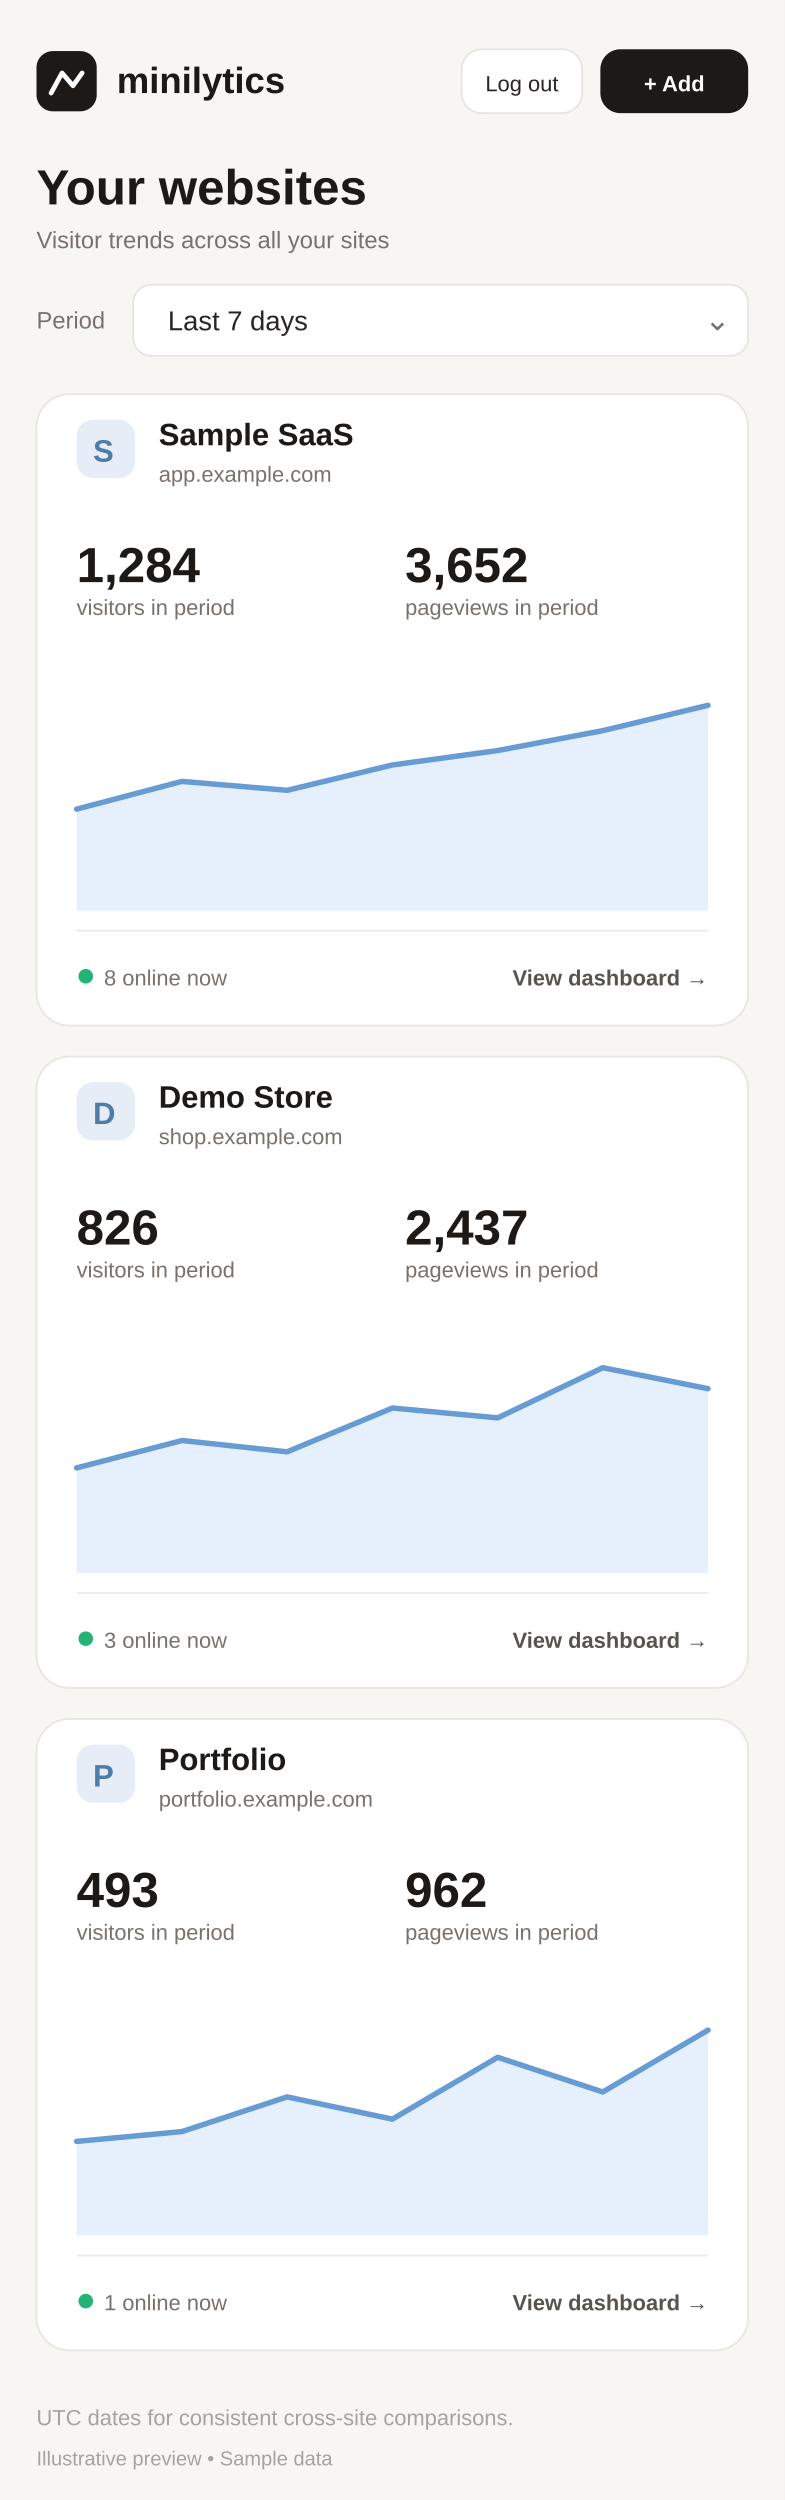
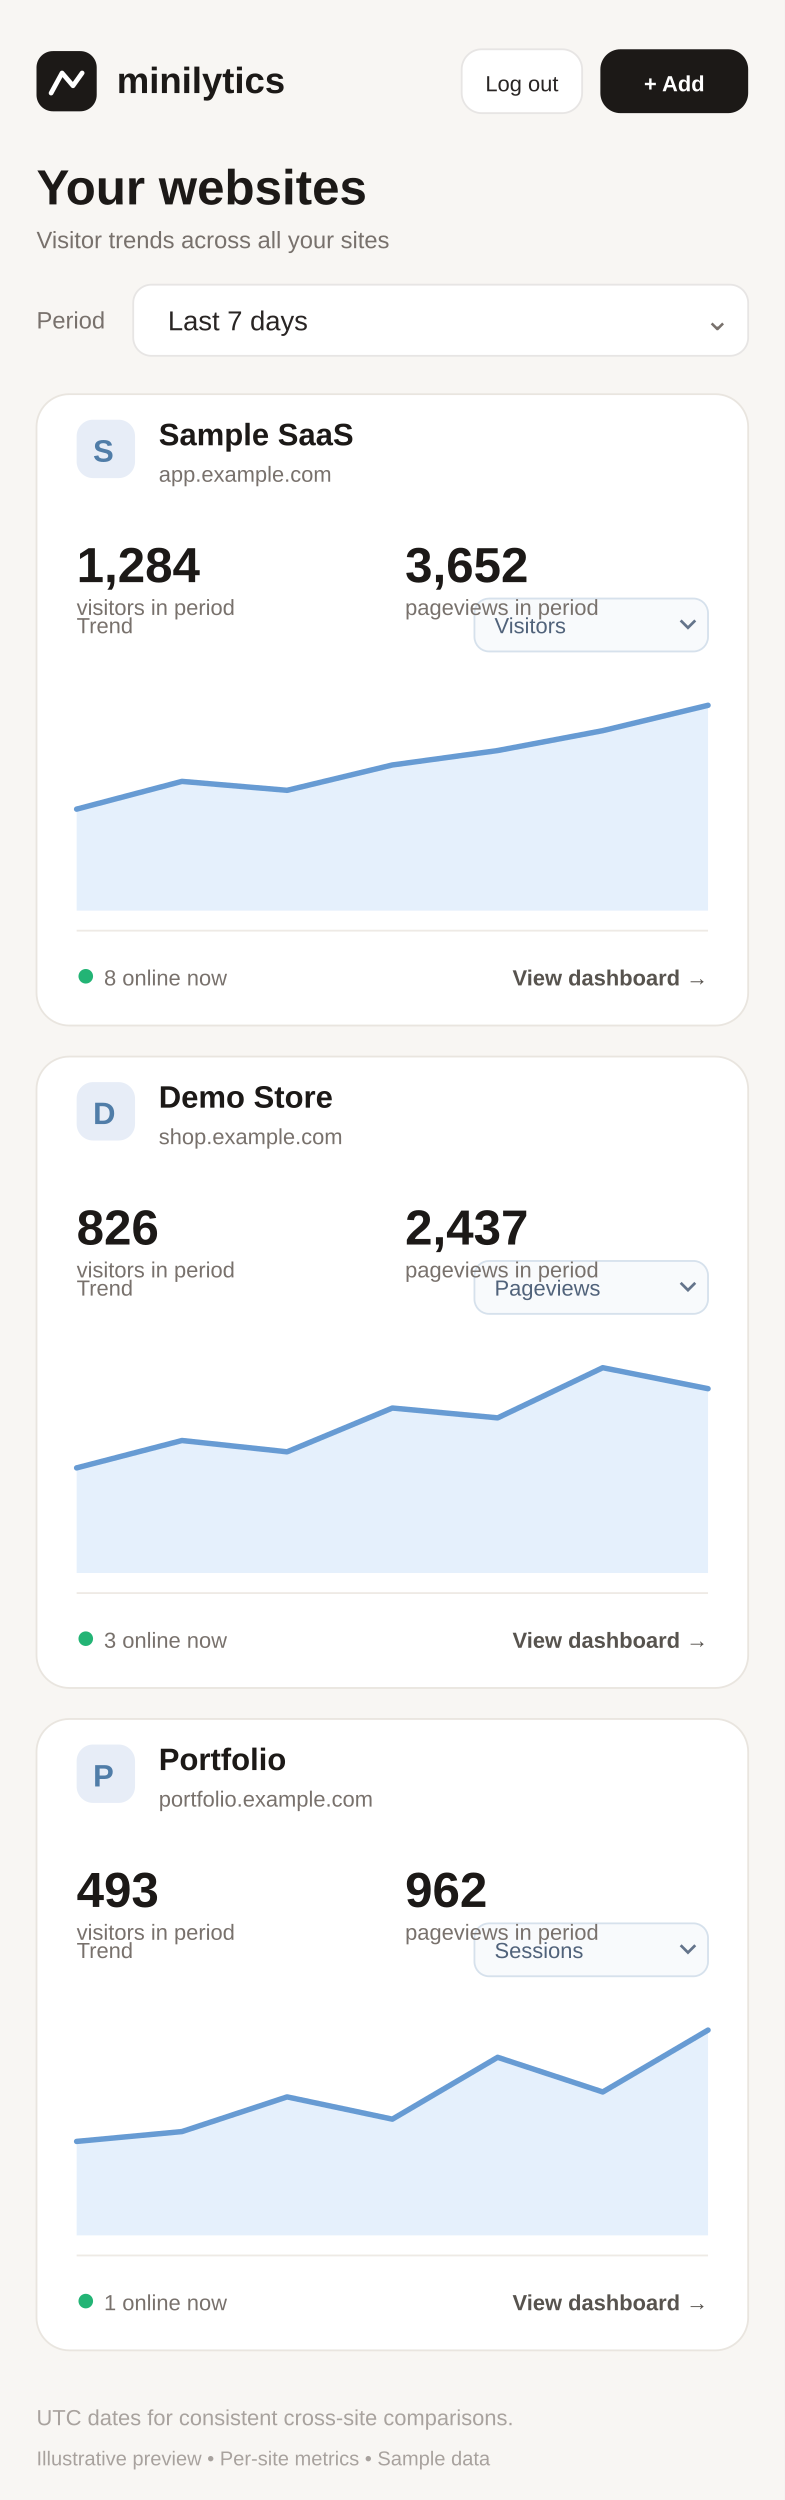
<svg xmlns="http://www.w3.org/2000/svg" width="430" height="1370" viewBox="0 0 430 1370">
  <rect x="0" y="0" width="430" height="1370" rx="0" fill="#f8f6f3" stroke="none" />
  <rect x="20" y="28" width="33" height="33" rx="9" fill="#1c1917" stroke="none" />
  <path d="M28 51 l6 -11 6 7 5 -7" fill="none" stroke="#fff" stroke-width="2.6" stroke-linecap="round" stroke-linejoin="round" />
  <text x="64" y="51" font-family="Arial, Helvetica, sans-serif" font-size="20" fill="#1c1917" font-weight="700">minilytics</text>
  <rect x="253" y="27" width="66" height="35" rx="11" fill="#fff" stroke="#e7e5e4" />
  <text x="286" y="50" font-family="Arial, Helvetica, sans-serif" font-size="12" fill="#292524" font-weight="500" text-anchor="middle">Log out</text>
  <rect x="329" y="27" width="81" height="35" rx="11" fill="#1c1917" stroke="none" />
  <text x="369.5" y="50" font-family="Arial, Helvetica, sans-serif" font-size="12" fill="#fff" font-weight="600" text-anchor="middle">+ Add</text>
  <text x="20" y="112" font-family="Arial, Helvetica, sans-serif" font-size="27" fill="#1c1917" font-weight="700">Your websites</text>
  <text x="20" y="136" font-family="Arial, Helvetica, sans-serif" font-size="13" fill="#78716c" font-weight="400">Visitor trends across all your sites</text>
  <text x="20" y="180" font-family="Arial, Helvetica, sans-serif" font-size="13" fill="#78716c" font-weight="400">Period</text>
  <rect x="73" y="156" width="337" height="39" rx="10" fill="#ffffff" stroke="#e7e5e4" />
  <text x="92" y="181" font-family="Arial, Helvetica, sans-serif" font-size="15" fill="#292524" font-weight="500">Last 7 days</text>
  <text x="386" y="181" font-family="Arial, Helvetica, sans-serif" font-size="17" fill="#78716c" font-weight="400">⌄</text>
  <rect x="20" y="216" width="390" height="346" rx="18" fill="#ffffff" stroke="#e9e5df" />
+   <rect x="260" y="328" width="128" height="29" rx="8" fill="#f8fafc" stroke="#d6e1ec" />
+   <text x="271" y="347" font-family="Arial, Helvetica, sans-serif" font-size="12" fill="#50627a">Visitors</text>
+   <path d="M373 340 l4 4 4 -4" fill="none" stroke="#64748b" stroke-width="1.5" />
+   <text x="42" y="347" font-family="Arial, Helvetica, sans-serif" font-size="12" fill="#78716c">Trend</text>
  <rect x="42" y="230" width="32" height="32" rx="9" fill="#e7edf7" stroke="none" />
  <text x="51" y="253" font-family="Arial, Helvetica, sans-serif" font-size="17" fill="#507da8" font-weight="700">S</text>
  <text x="87" y="244" font-family="Arial, Helvetica, sans-serif" font-size="17" fill="#1c1917" font-weight="700">Sample SaaS</text>
  <text x="87" y="264" font-family="Arial, Helvetica, sans-serif" font-size="12" fill="#78716c" font-weight="400">app.example.com</text>
  <text x="42" y="319" font-family="Arial, Helvetica, sans-serif" font-size="27" fill="#1c1917" font-weight="700">1,284</text>
  <text x="42" y="337" font-family="Arial, Helvetica, sans-serif" font-size="12" fill="#78716c" font-weight="400">visitors in period</text>
  <text x="222" y="319" font-family="Arial, Helvetica, sans-serif" font-size="27" fill="#1c1917" font-weight="700">3,652</text>
  <text x="222" y="337" font-family="Arial, Helvetica, sans-serif" font-size="12" fill="#78716c" font-weight="400">pageviews in period</text>
  <path d="M42.0 443.4 L99.7 428.2 L157.3 433.1 L215.0 419.2 L272.7 411.3 L330.3 400.4 L388.0 386.5 L388.0 499.0 L42 499.0 Z" fill="#d7e8fa" opacity=".65" />
  <path d="M42.0 443.4 L99.7 428.2 L157.3 433.1 L215.0 419.2 L272.7 411.3 L330.3 400.4 L388.0 386.5" fill="none" stroke="#679bd3" stroke-width="3" stroke-linejoin="round" stroke-linecap="round" />
  <path d="M42 510 H388" stroke="#eeeae5" />
  <circle cx="47" cy="535" r="4" fill="#23b475" />
  <text x="57" y="540" font-family="Arial, Helvetica, sans-serif" font-size="12" fill="#78716c" font-weight="400">8 online now</text>
  <text x="388" y="540" font-family="Arial, Helvetica, sans-serif" font-size="12" fill="#57534e" font-weight="600" text-anchor="end">View dashboard →</text>
  <rect x="20" y="579" width="390" height="346" rx="18" fill="#ffffff" stroke="#e9e5df" />
+   <rect x="260" y="691" width="128" height="29" rx="8" fill="#f8fafc" stroke="#d6e1ec" />
+   <text x="271" y="710" font-family="Arial, Helvetica, sans-serif" font-size="12" fill="#50627a">Pageviews</text>
+   <path d="M373 703 l4 4 4 -4" fill="none" stroke="#64748b" stroke-width="1.5" />
+   <text x="42" y="710" font-family="Arial, Helvetica, sans-serif" font-size="12" fill="#78716c">Trend</text>
  <rect x="42" y="593" width="32" height="32" rx="9" fill="#e7edf7" stroke="none" />
  <text x="51" y="616" font-family="Arial, Helvetica, sans-serif" font-size="17" fill="#507da8" font-weight="700">D</text>
  <text x="87" y="607" font-family="Arial, Helvetica, sans-serif" font-size="17" fill="#1c1917" font-weight="700">Demo Store</text>
  <text x="87" y="627" font-family="Arial, Helvetica, sans-serif" font-size="12" fill="#78716c" font-weight="400">shop.example.com</text>
  <text x="42" y="682" font-family="Arial, Helvetica, sans-serif" font-size="27" fill="#1c1917" font-weight="700">826</text>
  <text x="42" y="700" font-family="Arial, Helvetica, sans-serif" font-size="12" fill="#78716c" font-weight="400">visitors in period</text>
  <text x="222" y="682" font-family="Arial, Helvetica, sans-serif" font-size="27" fill="#1c1917" font-weight="700">2,437</text>
  <text x="222" y="700" font-family="Arial, Helvetica, sans-serif" font-size="12" fill="#78716c" font-weight="400">pageviews in period</text>
  <path d="M42.0 804.4 L99.7 789.4 L157.3 795.6 L215.0 771.6 L272.7 777.0 L330.3 749.5 L388.0 761.0 L388.0 862.0 L42 862.0 Z" fill="#d7e8fa" opacity=".65" />
  <path d="M42.0 804.4 L99.7 789.4 L157.3 795.6 L215.0 771.6 L272.7 777.0 L330.3 749.5 L388.0 761.0" fill="none" stroke="#679bd3" stroke-width="3" stroke-linejoin="round" stroke-linecap="round" />
  <path d="M42 873 H388" stroke="#eeeae5" />
  <circle cx="47" cy="898" r="4" fill="#23b475" />
  <text x="57" y="903" font-family="Arial, Helvetica, sans-serif" font-size="12" fill="#78716c" font-weight="400">3 online now</text>
  <text x="388" y="903" font-family="Arial, Helvetica, sans-serif" font-size="12" fill="#57534e" font-weight="600" text-anchor="end">View dashboard →</text>
  <rect x="20" y="942" width="390" height="346" rx="18" fill="#ffffff" stroke="#e9e5df" />
+   <rect x="260" y="1054" width="128" height="29" rx="8" fill="#f8fafc" stroke="#d6e1ec" />
+   <text x="271" y="1073" font-family="Arial, Helvetica, sans-serif" font-size="12" fill="#50627a">Sessions</text>
+   <path d="M373 1066 l4 4 4 -4" fill="none" stroke="#64748b" stroke-width="1.5" />
+   <text x="42" y="1073" font-family="Arial, Helvetica, sans-serif" font-size="12" fill="#78716c">Trend</text>
  <rect x="42" y="956" width="32" height="32" rx="9" fill="#e7edf7" stroke="none" />
  <text x="51" y="979" font-family="Arial, Helvetica, sans-serif" font-size="17" fill="#507da8" font-weight="700">P</text>
  <text x="87" y="970" font-family="Arial, Helvetica, sans-serif" font-size="17" fill="#1c1917" font-weight="700">Portfolio</text>
  <text x="87" y="990" font-family="Arial, Helvetica, sans-serif" font-size="12" fill="#78716c" font-weight="400">portfolio.example.com</text>
  <text x="42" y="1045" font-family="Arial, Helvetica, sans-serif" font-size="27" fill="#1c1917" font-weight="700">493</text>
  <text x="42" y="1063" font-family="Arial, Helvetica, sans-serif" font-size="12" fill="#78716c" font-weight="400">visitors in period</text>
  <text x="222" y="1045" font-family="Arial, Helvetica, sans-serif" font-size="27" fill="#1c1917" font-weight="700">962</text>
  <text x="222" y="1063" font-family="Arial, Helvetica, sans-serif" font-size="12" fill="#78716c" font-weight="400">pageviews in period</text>
  <path d="M42.0 1173.5 L99.7 1168.1 L157.3 1149.1 L215.0 1161.3 L272.7 1127.4 L330.3 1146.4 L388.0 1112.5 L388.0 1225.0 L42 1225.0 Z" fill="#d7e8fa" opacity=".65" />
  <path d="M42.0 1173.5 L99.7 1168.1 L157.3 1149.1 L215.0 1161.3 L272.7 1127.4 L330.3 1146.4 L388.0 1112.5" fill="none" stroke="#679bd3" stroke-width="3" stroke-linejoin="round" stroke-linecap="round" />
  <path d="M42 1236 H388" stroke="#eeeae5" />
  <circle cx="47" cy="1261" r="4" fill="#23b475" />
  <text x="57" y="1266" font-family="Arial, Helvetica, sans-serif" font-size="12" fill="#78716c" font-weight="400">1 online now</text>
  <text x="388" y="1266" font-family="Arial, Helvetica, sans-serif" font-size="12" fill="#57534e" font-weight="600" text-anchor="end">View dashboard →</text>
  <text x="20" y="1329" font-family="Arial, Helvetica, sans-serif" font-size="12" fill="#a8a29e" font-weight="400">UTC dates for consistent cross-site comparisons.</text>
-   <text x="20" y="1351" font-family="Arial, Helvetica, sans-serif" font-size="11" fill="#a8a29e" font-weight="400">Illustrative preview • Sample data</text>
+   <text x="20" y="1351" font-family="Arial, Helvetica, sans-serif" font-size="11" fill="#a8a29e" font-weight="400">Illustrative preview • Per-site metrics • Sample data</text>
</svg>
